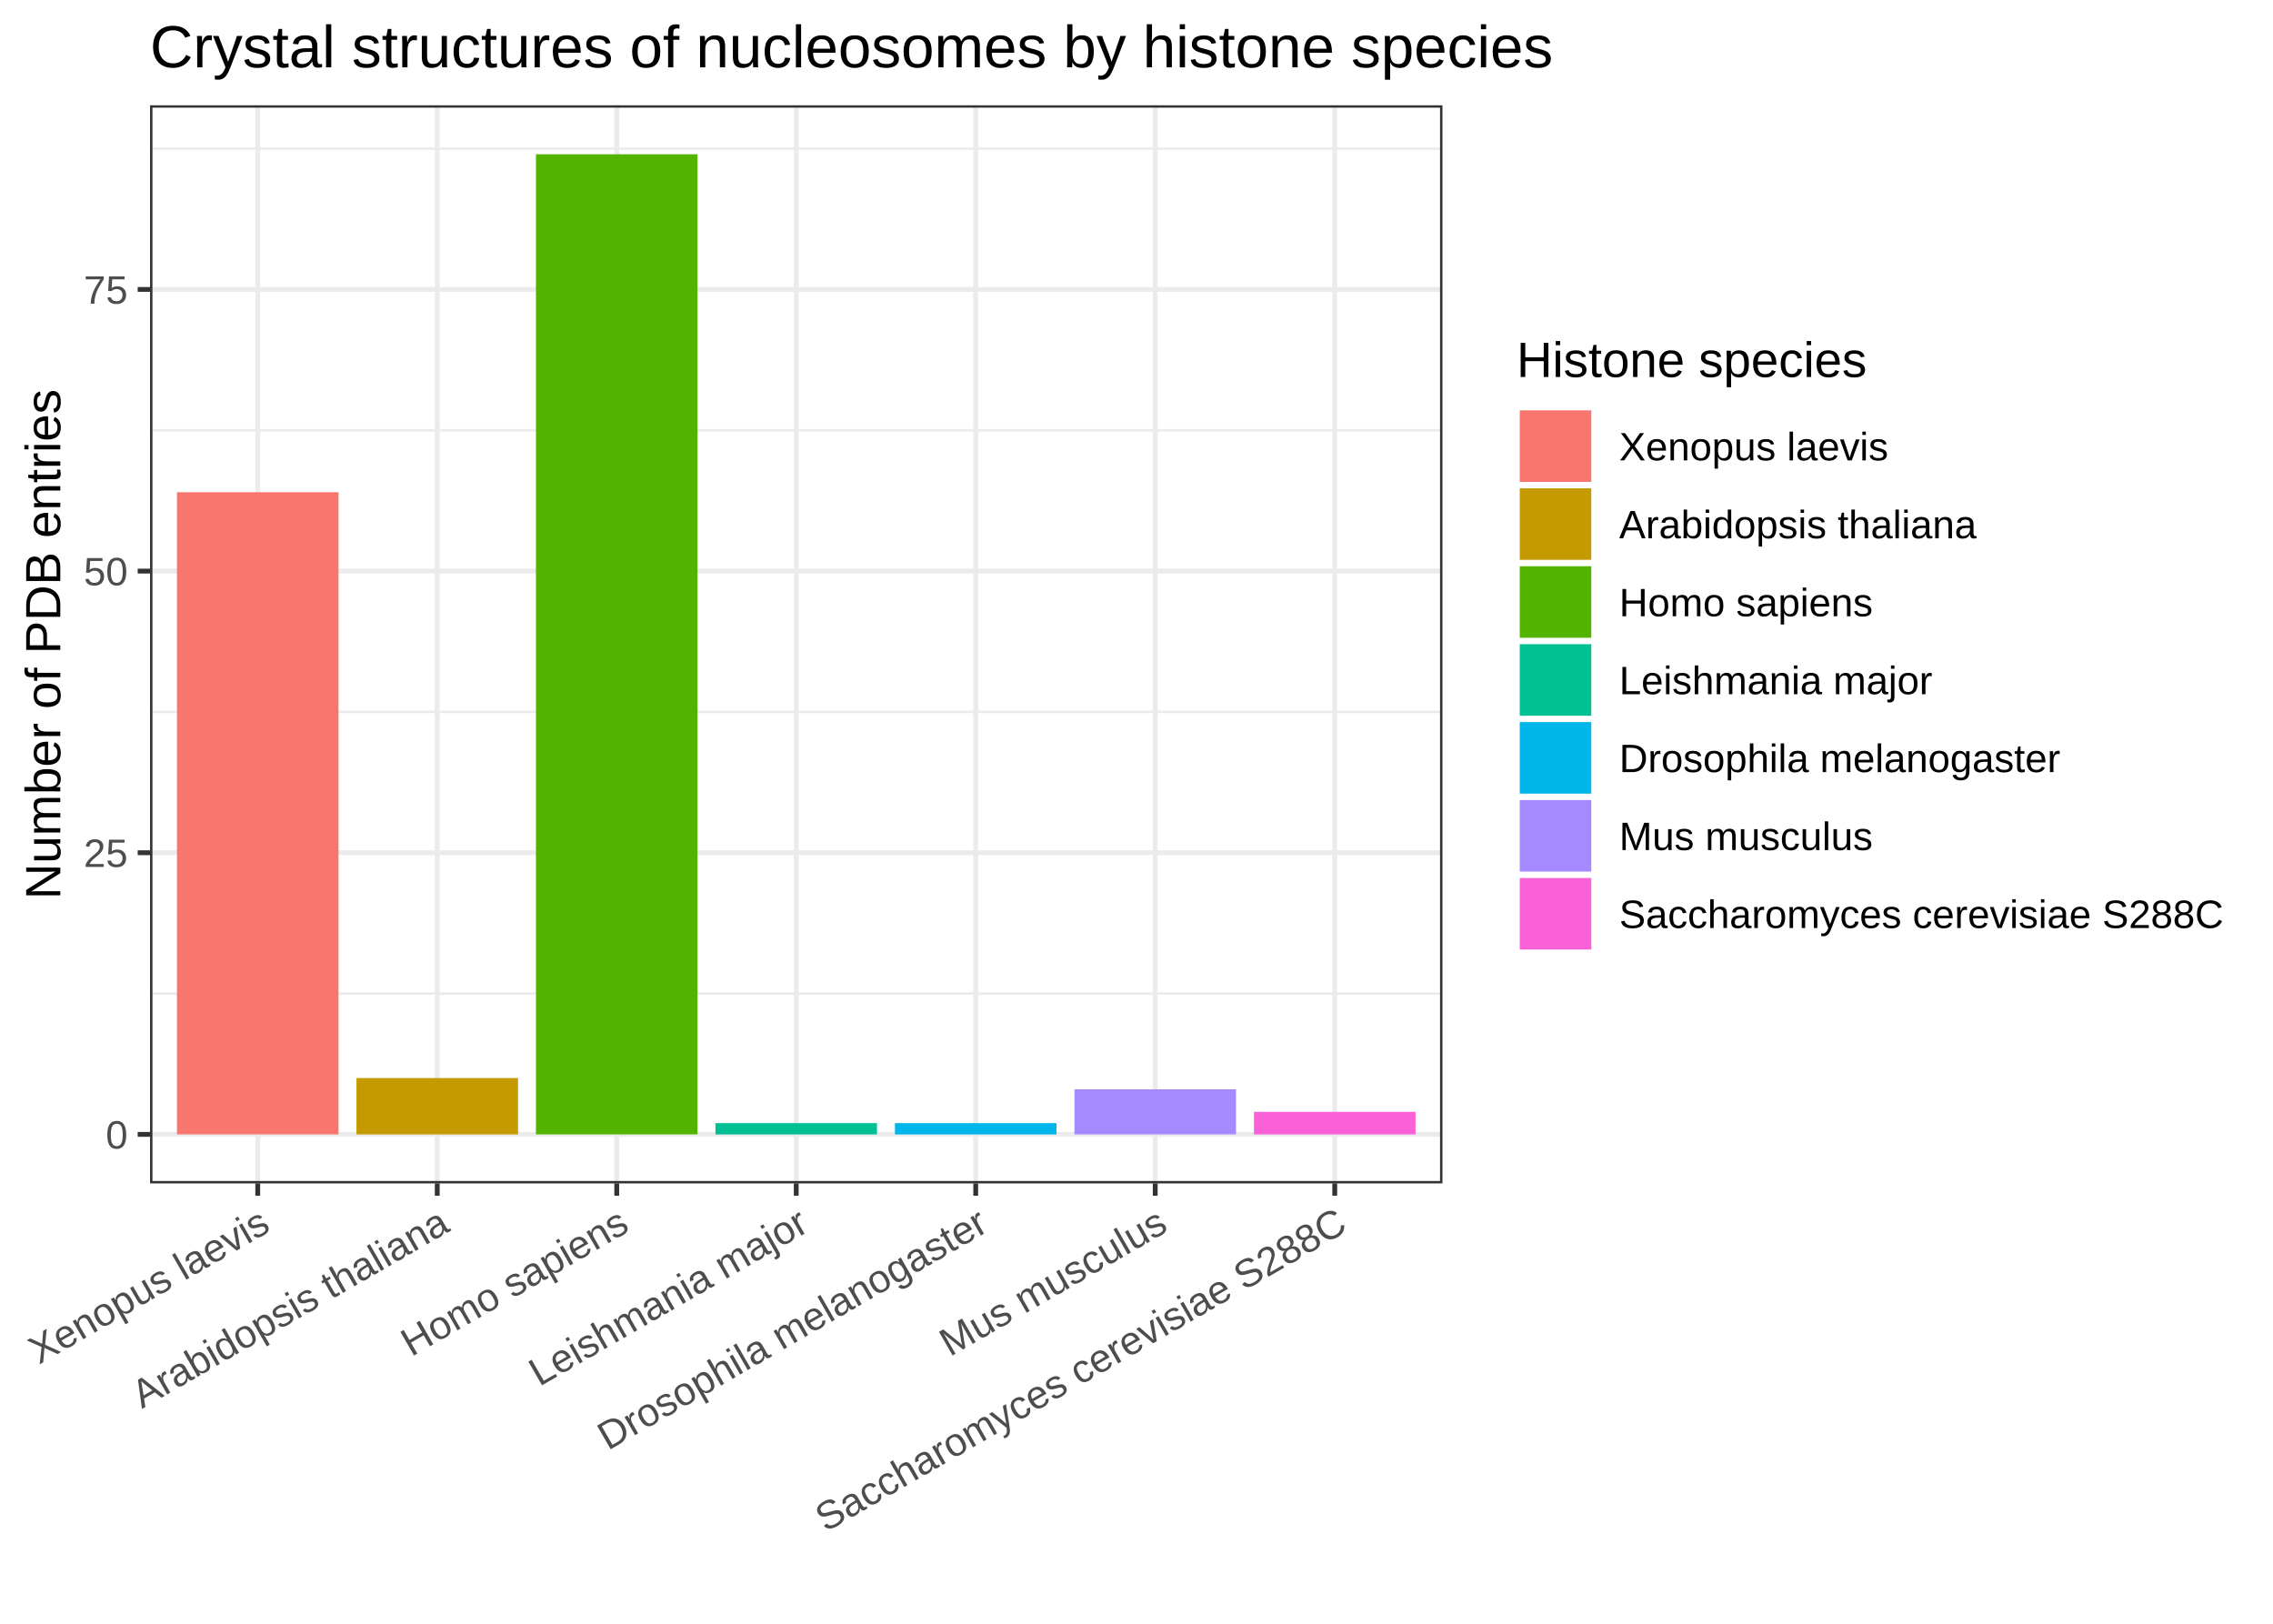
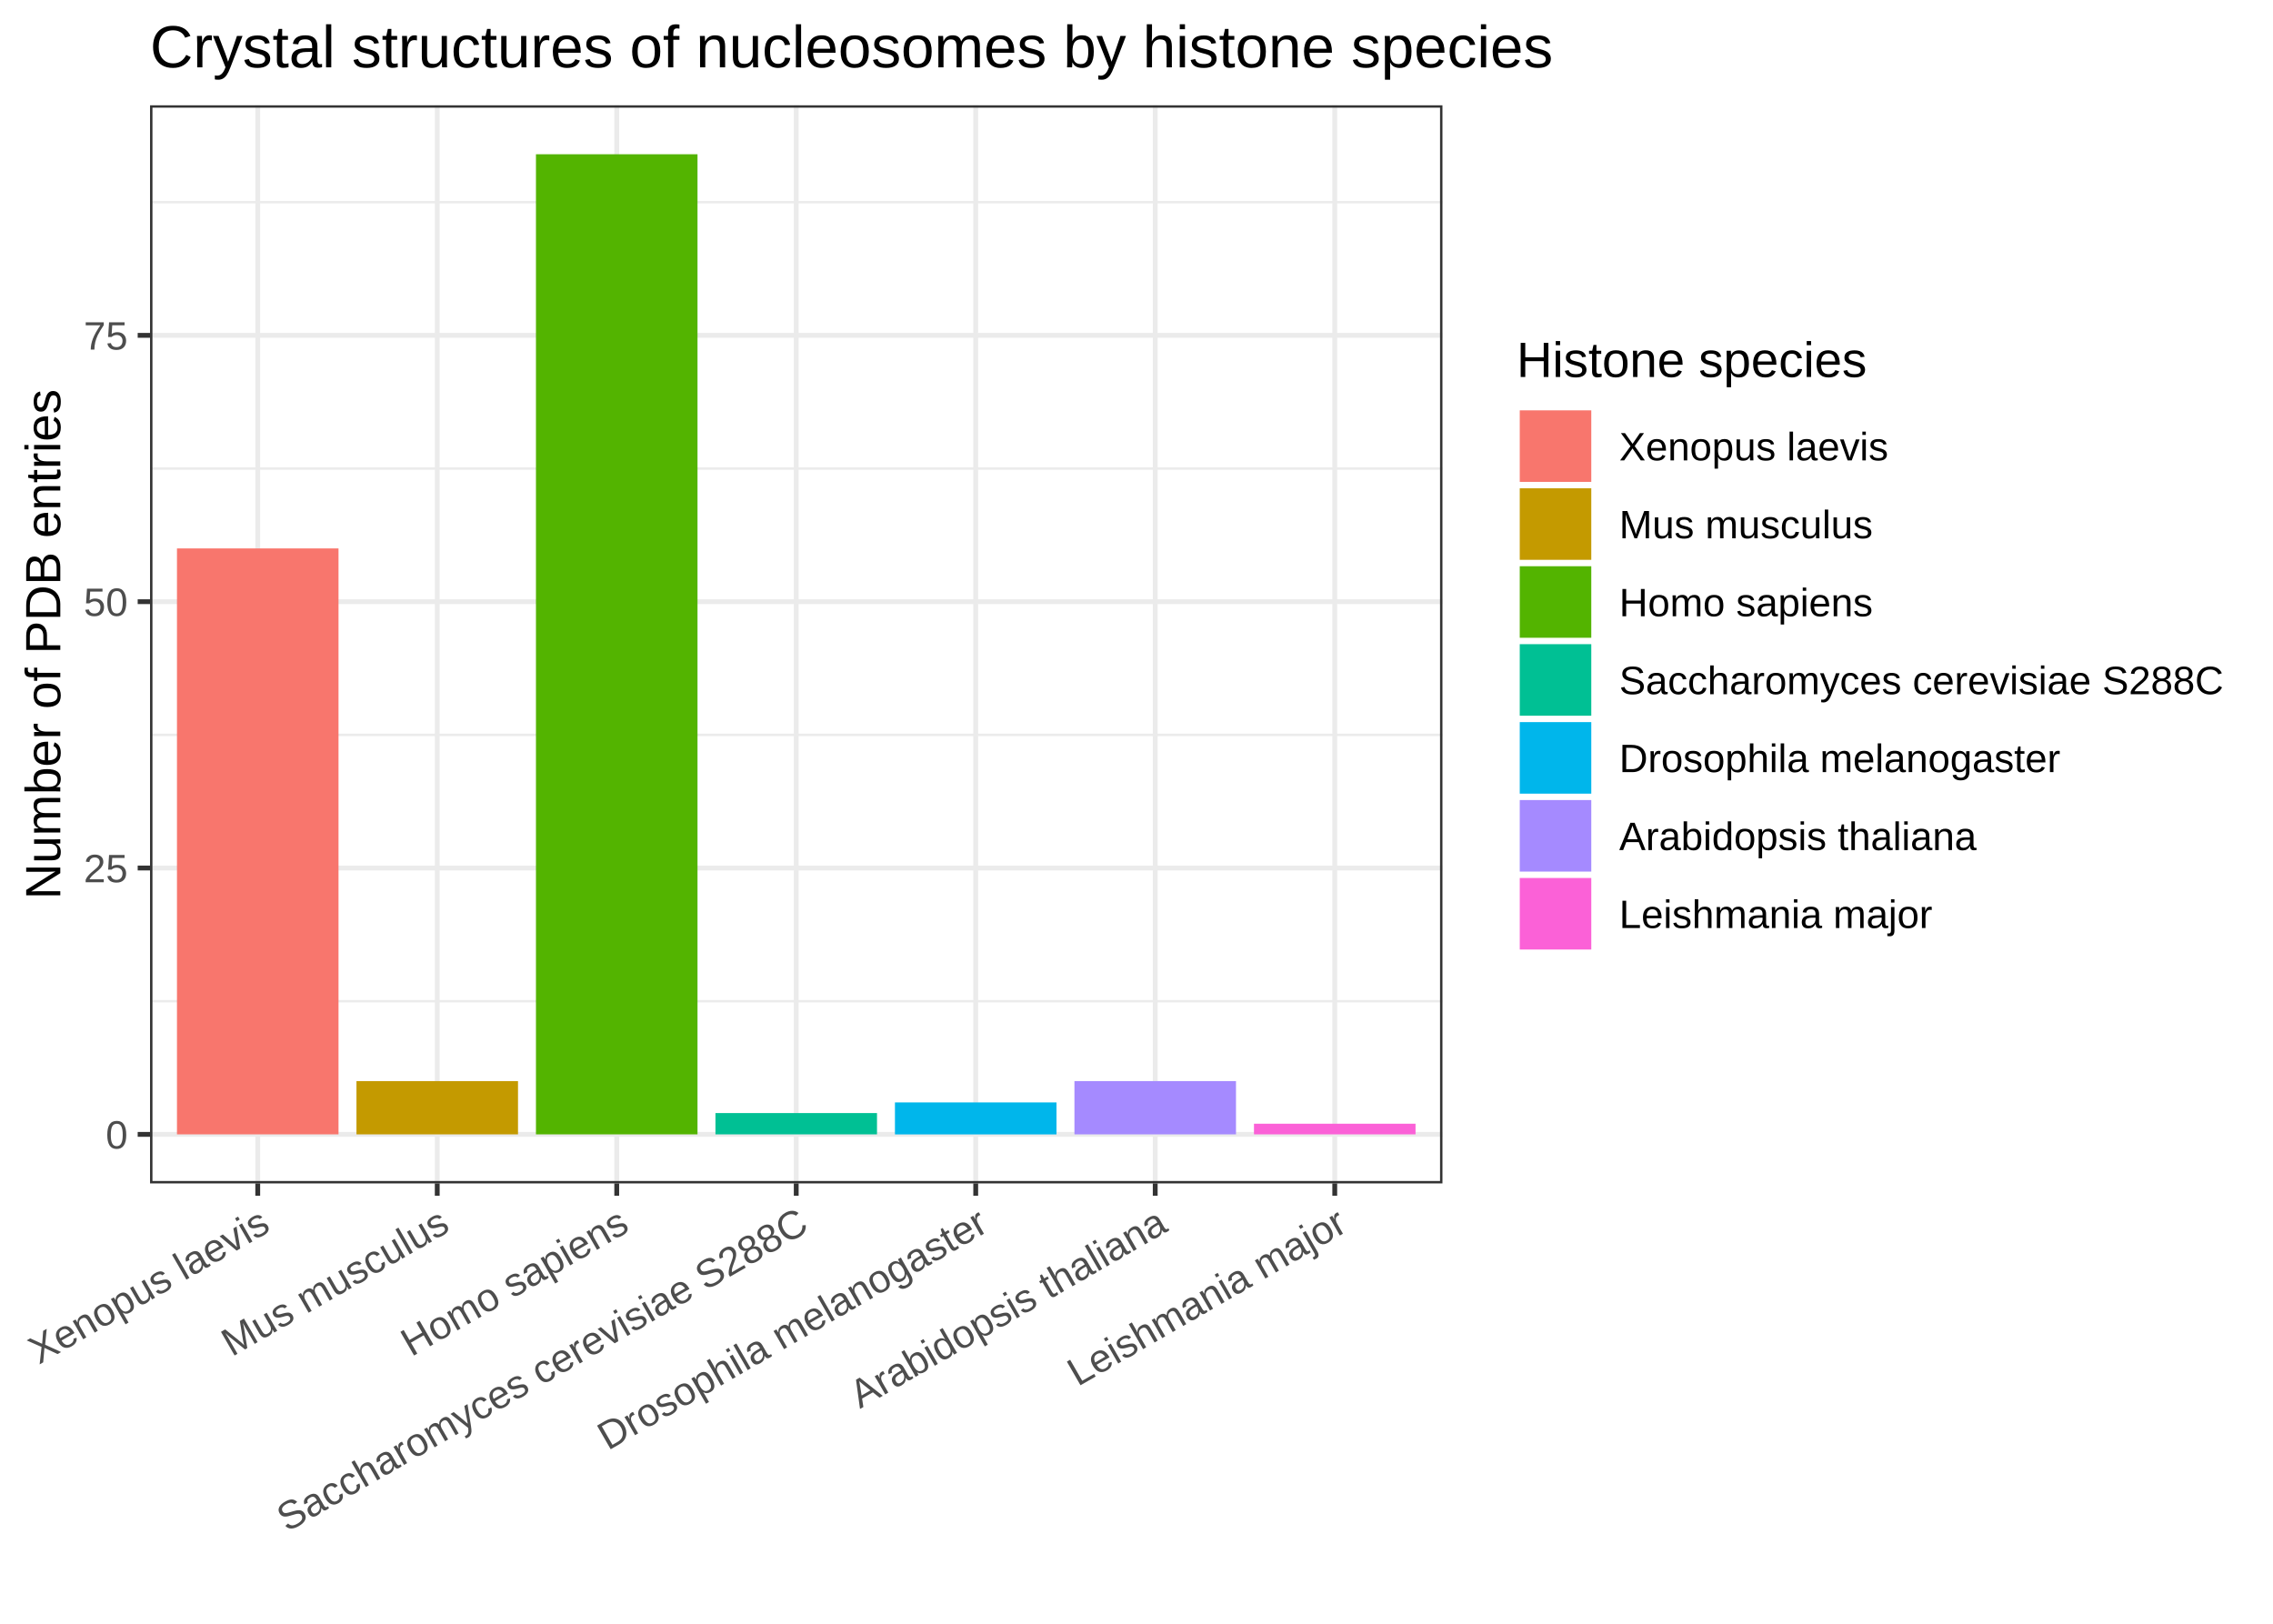
<svg xmlns="http://www.w3.org/2000/svg" class="svglite" width="504.00pt" height="360.00pt" viewBox="0 0 504.00 360.00">
  <defs>
    <style type="text/css">
    .svglite line, .svglite polyline, .svglite polygon, .svglite path, .svglite rect, .svglite circle {
      fill: none;
      stroke: #000000;
      stroke-linecap: round;
      stroke-linejoin: round;
      stroke-miterlimit: 10.00;
    }
    .svglite text {
      white-space: pre;
    }
  </style>
  </defs>
  <rect width="100%" height="100%" style="stroke: none; fill: #FFFFFF;" />
  <defs>
    <clipPath id="cpMC4wMHw1MDQuMDB8MC4wMHwzNjAuMDA=">
      <rect x="0.00" y="0.00" width="504.00" height="360.00" />
    </clipPath>
  </defs>
  <g clip-path="url(#cpMC4wMHw1MDQuMDB8MC4wMHwzNjAuMDA=)">
    <rect x="0" y="0.00" width="504.00" height="360.00" style="stroke-width: 1.07; stroke: #FFFFFF; fill: #FFFFFF;" />
  </g>
  <defs>
    <clipPath id="cpMzMuMjd8MzE5Ljg0fDIzLjM0fDI2Mi4zNw==">
      <rect x="33.27" y="23.34" width="286.57" height="239.03" />
    </clipPath>
  </defs>
  <g clip-path="url(#cpMzMuMjd8MzE5Ljg0fDIzLjM0fDI2Mi4zNw==)">
    <rect x="33.27" y="23.34" width="286.57" height="239.03" style="stroke-width: 1.07; stroke: none; fill: #FFFFFF;" />
-     <polyline points="33.27,220.28 319.84,220.28 " style="stroke-width: 0.53; stroke: #EBEBEB; stroke-linecap: butt;" />
-     <polyline points="33.27,157.84 319.84,157.84 " style="stroke-width: 0.53; stroke: #EBEBEB; stroke-linecap: butt;" />
-     <polyline points="33.27,95.40 319.84,95.40 " style="stroke-width: 0.53; stroke: #EBEBEB; stroke-linecap: butt;" />
-     <polyline points="33.27,32.95 319.84,32.95 " style="stroke-width: 0.53; stroke: #EBEBEB; stroke-linecap: butt;" />
+     <polyline points="33.27,221.98 319.84,221.98 " style="stroke-width: 0.53; stroke: #EBEBEB; stroke-linecap: butt;" />
+     <polyline points="33.27,162.93 319.84,162.93 " style="stroke-width: 0.53; stroke: #EBEBEB; stroke-linecap: butt;" />
+     <polyline points="33.27,103.88 319.84,103.88 " style="stroke-width: 0.53; stroke: #EBEBEB; stroke-linecap: butt;" />
+     <polyline points="33.27,44.83 319.84,44.83 " style="stroke-width: 0.53; stroke: #EBEBEB; stroke-linecap: butt;" />
    <polyline points="33.27,251.50 319.84,251.50 " style="stroke-width: 1.07; stroke: #EBEBEB; stroke-linecap: butt;" />
-     <polyline points="33.27,189.06 319.84,189.06 " style="stroke-width: 1.07; stroke: #EBEBEB; stroke-linecap: butt;" />
-     <polyline points="33.27,126.62 319.84,126.62 " style="stroke-width: 1.07; stroke: #EBEBEB; stroke-linecap: butt;" />
-     <polyline points="33.27,64.17 319.84,64.17 " style="stroke-width: 1.07; stroke: #EBEBEB; stroke-linecap: butt;" />
+     <polyline points="33.27,192.45 319.84,192.45 " style="stroke-width: 1.07; stroke: #EBEBEB; stroke-linecap: butt;" />
+     <polyline points="33.27,133.40 319.84,133.40 " style="stroke-width: 1.07; stroke: #EBEBEB; stroke-linecap: butt;" />
+     <polyline points="33.27,74.35 319.84,74.35 " style="stroke-width: 1.07; stroke: #EBEBEB; stroke-linecap: butt;" />
    <polyline points="57.15,262.37 57.15,23.34 " style="stroke-width: 1.07; stroke: #EBEBEB; stroke-linecap: butt;" />
    <polyline points="96.95,262.37 96.95,23.34 " style="stroke-width: 1.07; stroke: #EBEBEB; stroke-linecap: butt;" />
    <polyline points="136.75,262.37 136.75,23.34 " style="stroke-width: 1.07; stroke: #EBEBEB; stroke-linecap: butt;" />
    <polyline points="176.55,262.37 176.55,23.34 " style="stroke-width: 1.07; stroke: #EBEBEB; stroke-linecap: butt;" />
    <polyline points="216.35,262.37 216.35,23.34 " style="stroke-width: 1.07; stroke: #EBEBEB; stroke-linecap: butt;" />
    <polyline points="256.15,262.37 256.15,23.34 " style="stroke-width: 1.07; stroke: #EBEBEB; stroke-linecap: butt;" />
    <polyline points="295.96,262.37 295.96,23.34 " style="stroke-width: 1.07; stroke: #EBEBEB; stroke-linecap: butt;" />
-     <rect x="39.24" y="109.13" width="35.82" height="142.37" style="stroke-width: 1.07; stroke: none; stroke-linecap: butt; stroke-linejoin: miter; fill: #F8766D;" />
-     <rect x="79.04" y="239.02" width="35.82" height="12.49" style="stroke-width: 1.07; stroke: none; stroke-linecap: butt; stroke-linejoin: miter; fill: #C49A00;" />
+     <rect x="39.24" y="121.59" width="35.82" height="129.91" style="stroke-width: 1.07; stroke: none; stroke-linecap: butt; stroke-linejoin: miter; fill: #F8766D;" />
+     <rect x="79.04" y="239.69" width="35.82" height="11.81" style="stroke-width: 1.07; stroke: none; stroke-linecap: butt; stroke-linejoin: miter; fill: #C49A00;" />
    <rect x="118.84" y="34.20" width="35.82" height="217.30" style="stroke-width: 1.07; stroke: none; stroke-linecap: butt; stroke-linejoin: miter; fill: #53B400;" />
-     <rect x="158.64" y="249.01" width="35.82" height="2.50" style="stroke-width: 1.07; stroke: none; stroke-linecap: butt; stroke-linejoin: miter; fill: #00C094;" />
-     <rect x="198.44" y="249.01" width="35.82" height="2.50" style="stroke-width: 1.07; stroke: none; stroke-linecap: butt; stroke-linejoin: miter; fill: #00B6EB;" />
-     <rect x="238.24" y="241.51" width="35.82" height="9.99" style="stroke-width: 1.07; stroke: none; stroke-linecap: butt; stroke-linejoin: miter; fill: #A58AFF;" />
-     <rect x="278.05" y="246.51" width="35.82" height="5.00" style="stroke-width: 1.07; stroke: none; stroke-linecap: butt; stroke-linejoin: miter; fill: #FB61D7;" />
+     <rect x="158.64" y="246.78" width="35.82" height="4.72" style="stroke-width: 1.07; stroke: none; stroke-linecap: butt; stroke-linejoin: miter; fill: #00C094;" />
+     <rect x="198.44" y="244.42" width="35.82" height="7.09" style="stroke-width: 1.07; stroke: none; stroke-linecap: butt; stroke-linejoin: miter; fill: #00B6EB;" />
+     <rect x="238.24" y="239.69" width="35.82" height="11.81" style="stroke-width: 1.07; stroke: none; stroke-linecap: butt; stroke-linejoin: miter; fill: #A58AFF;" />
+     <rect x="278.05" y="249.14" width="35.82" height="2.36" style="stroke-width: 1.07; stroke: none; stroke-linecap: butt; stroke-linejoin: miter; fill: #FB61D7;" />
    <rect x="33.27" y="23.34" width="286.57" height="239.03" style="stroke-width: 1.07; stroke: #333333;" />
  </g>
  <g clip-path="url(#cpMC4wMHw1MDQuMDB8MC4wMHwzNjAuMDA=)">
    <text x="28.34" y="254.66" text-anchor="end" style="font-size: 8.80px;fill: #4D4D4D; font-family: &quot;Arial&quot;;" textLength="4.90px" lengthAdjust="spacingAndGlyphs">0</text>
-     <text x="28.34" y="192.21" text-anchor="end" style="font-size: 8.80px;fill: #4D4D4D; font-family: &quot;Arial&quot;;" textLength="9.79px" lengthAdjust="spacingAndGlyphs">25</text>
-     <text x="28.34" y="129.77" text-anchor="end" style="font-size: 8.80px;fill: #4D4D4D; font-family: &quot;Arial&quot;;" textLength="9.79px" lengthAdjust="spacingAndGlyphs">50</text>
-     <text x="28.34" y="67.33" text-anchor="end" style="font-size: 8.80px;fill: #4D4D4D; font-family: &quot;Arial&quot;;" textLength="9.79px" lengthAdjust="spacingAndGlyphs">75</text>
+     <text x="28.34" y="195.61" text-anchor="end" style="font-size: 8.80px;fill: #4D4D4D; font-family: &quot;Arial&quot;;" textLength="9.79px" lengthAdjust="spacingAndGlyphs">25</text>
+     <text x="28.34" y="136.56" text-anchor="end" style="font-size: 8.80px;fill: #4D4D4D; font-family: &quot;Arial&quot;;" textLength="9.79px" lengthAdjust="spacingAndGlyphs">50</text>
+     <text x="28.34" y="77.51" text-anchor="end" style="font-size: 8.80px;fill: #4D4D4D; font-family: &quot;Arial&quot;;" textLength="9.79px" lengthAdjust="spacingAndGlyphs">75</text>
    <polyline points="30.53,251.50 33.27,251.50 " style="stroke-width: 1.07; stroke: #333333; stroke-linecap: butt;" />
-     <polyline points="30.53,189.06 33.27,189.06 " style="stroke-width: 1.07; stroke: #333333; stroke-linecap: butt;" />
-     <polyline points="30.53,126.62 33.27,126.62 " style="stroke-width: 1.07; stroke: #333333; stroke-linecap: butt;" />
-     <polyline points="30.53,64.17 33.27,64.17 " style="stroke-width: 1.07; stroke: #333333; stroke-linecap: butt;" />
+     <polyline points="30.53,192.45 33.27,192.45 " style="stroke-width: 1.07; stroke: #333333; stroke-linecap: butt;" />
+     <polyline points="30.53,133.40 33.27,133.40 " style="stroke-width: 1.07; stroke: #333333; stroke-linecap: butt;" />
+     <polyline points="30.53,74.35 33.27,74.35 " style="stroke-width: 1.07; stroke: #333333; stroke-linecap: butt;" />
    <polyline points="57.15,265.11 57.15,262.37 " style="stroke-width: 1.07; stroke: #333333; stroke-linecap: butt;" />
    <polyline points="96.95,265.11 96.95,262.37 " style="stroke-width: 1.07; stroke: #333333; stroke-linecap: butt;" />
    <polyline points="136.75,265.11 136.75,262.37 " style="stroke-width: 1.07; stroke: #333333; stroke-linecap: butt;" />
    <polyline points="176.55,265.11 176.55,262.37 " style="stroke-width: 1.07; stroke: #333333; stroke-linecap: butt;" />
    <polyline points="216.35,265.11 216.35,262.37 " style="stroke-width: 1.07; stroke: #333333; stroke-linecap: butt;" />
    <polyline points="256.15,265.11 256.15,262.37 " style="stroke-width: 1.07; stroke: #333333; stroke-linecap: butt;" />
    <polyline points="295.96,265.11 295.96,262.37 " style="stroke-width: 1.07; stroke: #333333; stroke-linecap: butt;" />
    <text transform="translate(60.30,272.76) rotate(-30)" text-anchor="end" style="font-size: 8.80px;fill: #4D4D4D; font-family: &quot;Arial&quot;;" textLength="59.68px" lengthAdjust="spacingAndGlyphs">Xenopus laevis</text>
-     <text transform="translate(100.10,272.76) rotate(-30)" text-anchor="end" style="font-size: 8.80px;fill: #4D4D4D; font-family: &quot;Arial&quot;;" textLength="79.24px" lengthAdjust="spacingAndGlyphs">Arabidopsis thaliana</text>
+     <text transform="translate(100.10,272.76) rotate(-30)" text-anchor="end" style="font-size: 8.80px;fill: #4D4D4D; font-family: &quot;Arial&quot;;" textLength="56.23px" lengthAdjust="spacingAndGlyphs">Mus musculus</text>
    <text transform="translate(139.90,272.76) rotate(-30)" text-anchor="end" style="font-size: 8.80px;fill: #4D4D4D; font-family: &quot;Arial&quot;;" textLength="56.25px" lengthAdjust="spacingAndGlyphs">Homo sapiens</text>
-     <text transform="translate(179.71,272.76) rotate(-30)" text-anchor="end" style="font-size: 8.80px;fill: #4D4D4D; font-family: &quot;Arial&quot;;" textLength="69.45px" lengthAdjust="spacingAndGlyphs">Leishmania major</text>
+     <text transform="translate(179.71,272.76) rotate(-30)" text-anchor="end" style="font-size: 8.80px;fill: #4D4D4D; font-family: &quot;Arial&quot;;" textLength="134.01px" lengthAdjust="spacingAndGlyphs">Saccharomyces cerevisiae S288C</text>
    <text transform="translate(219.51,272.76) rotate(-30)" text-anchor="end" style="font-size: 8.80px;fill: #4D4D4D; font-family: &quot;Arial&quot;;" textLength="97.83px" lengthAdjust="spacingAndGlyphs">Drosophila melanogaster</text>
-     <text transform="translate(259.31,272.76) rotate(-30)" text-anchor="end" style="font-size: 8.80px;fill: #4D4D4D; font-family: &quot;Arial&quot;;" textLength="56.23px" lengthAdjust="spacingAndGlyphs">Mus musculus</text>
-     <text transform="translate(299.11,272.76) rotate(-30)" text-anchor="end" style="font-size: 8.80px;fill: #4D4D4D; font-family: &quot;Arial&quot;;" textLength="134.01px" lengthAdjust="spacingAndGlyphs">Saccharomyces cerevisiae S288C</text>
+     <text transform="translate(259.31,272.76) rotate(-30)" text-anchor="end" style="font-size: 8.80px;fill: #4D4D4D; font-family: &quot;Arial&quot;;" textLength="79.24px" lengthAdjust="spacingAndGlyphs">Arabidopsis thaliana</text>
+     <text transform="translate(299.11,272.76) rotate(-30)" text-anchor="end" style="font-size: 8.80px;fill: #4D4D4D; font-family: &quot;Arial&quot;;" textLength="69.45px" lengthAdjust="spacingAndGlyphs">Leishmania major</text>
    <text transform="translate(13.37,142.85) rotate(-90)" text-anchor="middle" style="font-size: 11.00px; font-family: &quot;Arial&quot;;" textLength="113.10px" lengthAdjust="spacingAndGlyphs">Number of PDB entries</text>
    <rect x="330.80" y="68.99" width="167.72" height="147.72" style="stroke-width: 1.07; stroke: none; fill: #FFFFFF;" />
    <text x="336.28" y="83.58" style="font-size: 11.00px; font-family: &quot;Arial&quot;;" textLength="77.65px" lengthAdjust="spacingAndGlyphs">Histone species</text>
    <rect x="336.28" y="90.27" width="17.28" height="17.28" style="stroke-width: 1.07; stroke: none; fill: #FFFFFF;" />
    <rect x="336.98" y="90.98" width="15.86" height="15.86" style="stroke-width: 1.07; stroke: none; stroke-linecap: butt; stroke-linejoin: miter; fill: #F8766D;" />
    <rect x="336.28" y="107.55" width="17.28" height="17.28" style="stroke-width: 1.07; stroke: none; fill: #FFFFFF;" />
    <rect x="336.98" y="108.26" width="15.86" height="15.86" style="stroke-width: 1.07; stroke: none; stroke-linecap: butt; stroke-linejoin: miter; fill: #C49A00;" />
    <rect x="336.28" y="124.83" width="17.28" height="17.28" style="stroke-width: 1.07; stroke: none; fill: #FFFFFF;" />
    <rect x="336.98" y="125.54" width="15.86" height="15.86" style="stroke-width: 1.07; stroke: none; stroke-linecap: butt; stroke-linejoin: miter; fill: #53B400;" />
    <rect x="336.28" y="142.11" width="17.28" height="17.28" style="stroke-width: 1.07; stroke: none; fill: #FFFFFF;" />
    <rect x="336.98" y="142.82" width="15.86" height="15.86" style="stroke-width: 1.07; stroke: none; stroke-linecap: butt; stroke-linejoin: miter; fill: #00C094;" />
    <rect x="336.28" y="159.39" width="17.28" height="17.28" style="stroke-width: 1.07; stroke: none; fill: #FFFFFF;" />
    <rect x="336.98" y="160.10" width="15.86" height="15.86" style="stroke-width: 1.07; stroke: none; stroke-linecap: butt; stroke-linejoin: miter; fill: #00B6EB;" />
    <rect x="336.28" y="176.67" width="17.28" height="17.28" style="stroke-width: 1.07; stroke: none; fill: #FFFFFF;" />
    <rect x="336.98" y="177.38" width="15.86" height="15.86" style="stroke-width: 1.07; stroke: none; stroke-linecap: butt; stroke-linejoin: miter; fill: #A58AFF;" />
    <rect x="336.28" y="193.95" width="17.28" height="17.28" style="stroke-width: 1.07; stroke: none; fill: #FFFFFF;" />
    <rect x="336.98" y="194.66" width="15.86" height="15.86" style="stroke-width: 1.07; stroke: none; stroke-linecap: butt; stroke-linejoin: miter; fill: #FB61D7;" />
    <text x="359.03" y="102.07" style="font-size: 8.80px; font-family: &quot;Arial&quot;;" textLength="59.68px" lengthAdjust="spacingAndGlyphs">Xenopus laevis</text>
-     <text x="359.03" y="119.35" style="font-size: 8.80px; font-family: &quot;Arial&quot;;" textLength="79.24px" lengthAdjust="spacingAndGlyphs">Arabidopsis thaliana</text>
+     <text x="359.03" y="119.35" style="font-size: 8.80px; font-family: &quot;Arial&quot;;" textLength="56.23px" lengthAdjust="spacingAndGlyphs">Mus musculus</text>
    <text x="359.03" y="136.63" style="font-size: 8.80px; font-family: &quot;Arial&quot;;" textLength="56.25px" lengthAdjust="spacingAndGlyphs">Homo sapiens</text>
-     <text x="359.03" y="153.91" style="font-size: 8.80px; font-family: &quot;Arial&quot;;" textLength="69.45px" lengthAdjust="spacingAndGlyphs">Leishmania major</text>
+     <text x="359.03" y="153.91" style="font-size: 8.80px; font-family: &quot;Arial&quot;;" textLength="134.01px" lengthAdjust="spacingAndGlyphs">Saccharomyces cerevisiae S288C</text>
    <text x="359.03" y="171.19" style="font-size: 8.80px; font-family: &quot;Arial&quot;;" textLength="97.83px" lengthAdjust="spacingAndGlyphs">Drosophila melanogaster</text>
-     <text x="359.03" y="188.47" style="font-size: 8.80px; font-family: &quot;Arial&quot;;" textLength="56.23px" lengthAdjust="spacingAndGlyphs">Mus musculus</text>
-     <text x="359.03" y="205.75" style="font-size: 8.80px; font-family: &quot;Arial&quot;;" textLength="134.01px" lengthAdjust="spacingAndGlyphs">Saccharomyces cerevisiae S288C</text>
+     <text x="359.03" y="188.47" style="font-size: 8.80px; font-family: &quot;Arial&quot;;" textLength="79.24px" lengthAdjust="spacingAndGlyphs">Arabidopsis thaliana</text>
+     <text x="359.03" y="205.75" style="font-size: 8.80px; font-family: &quot;Arial&quot;;" textLength="69.45px" lengthAdjust="spacingAndGlyphs">Leishmania major</text>
    <text x="33.27" y="14.94" style="font-size: 13.20px; font-family: &quot;Arial&quot;;" textLength="310.86px" lengthAdjust="spacingAndGlyphs">Crystal structures of nucleosomes by histone species</text>
  </g>
</svg>
